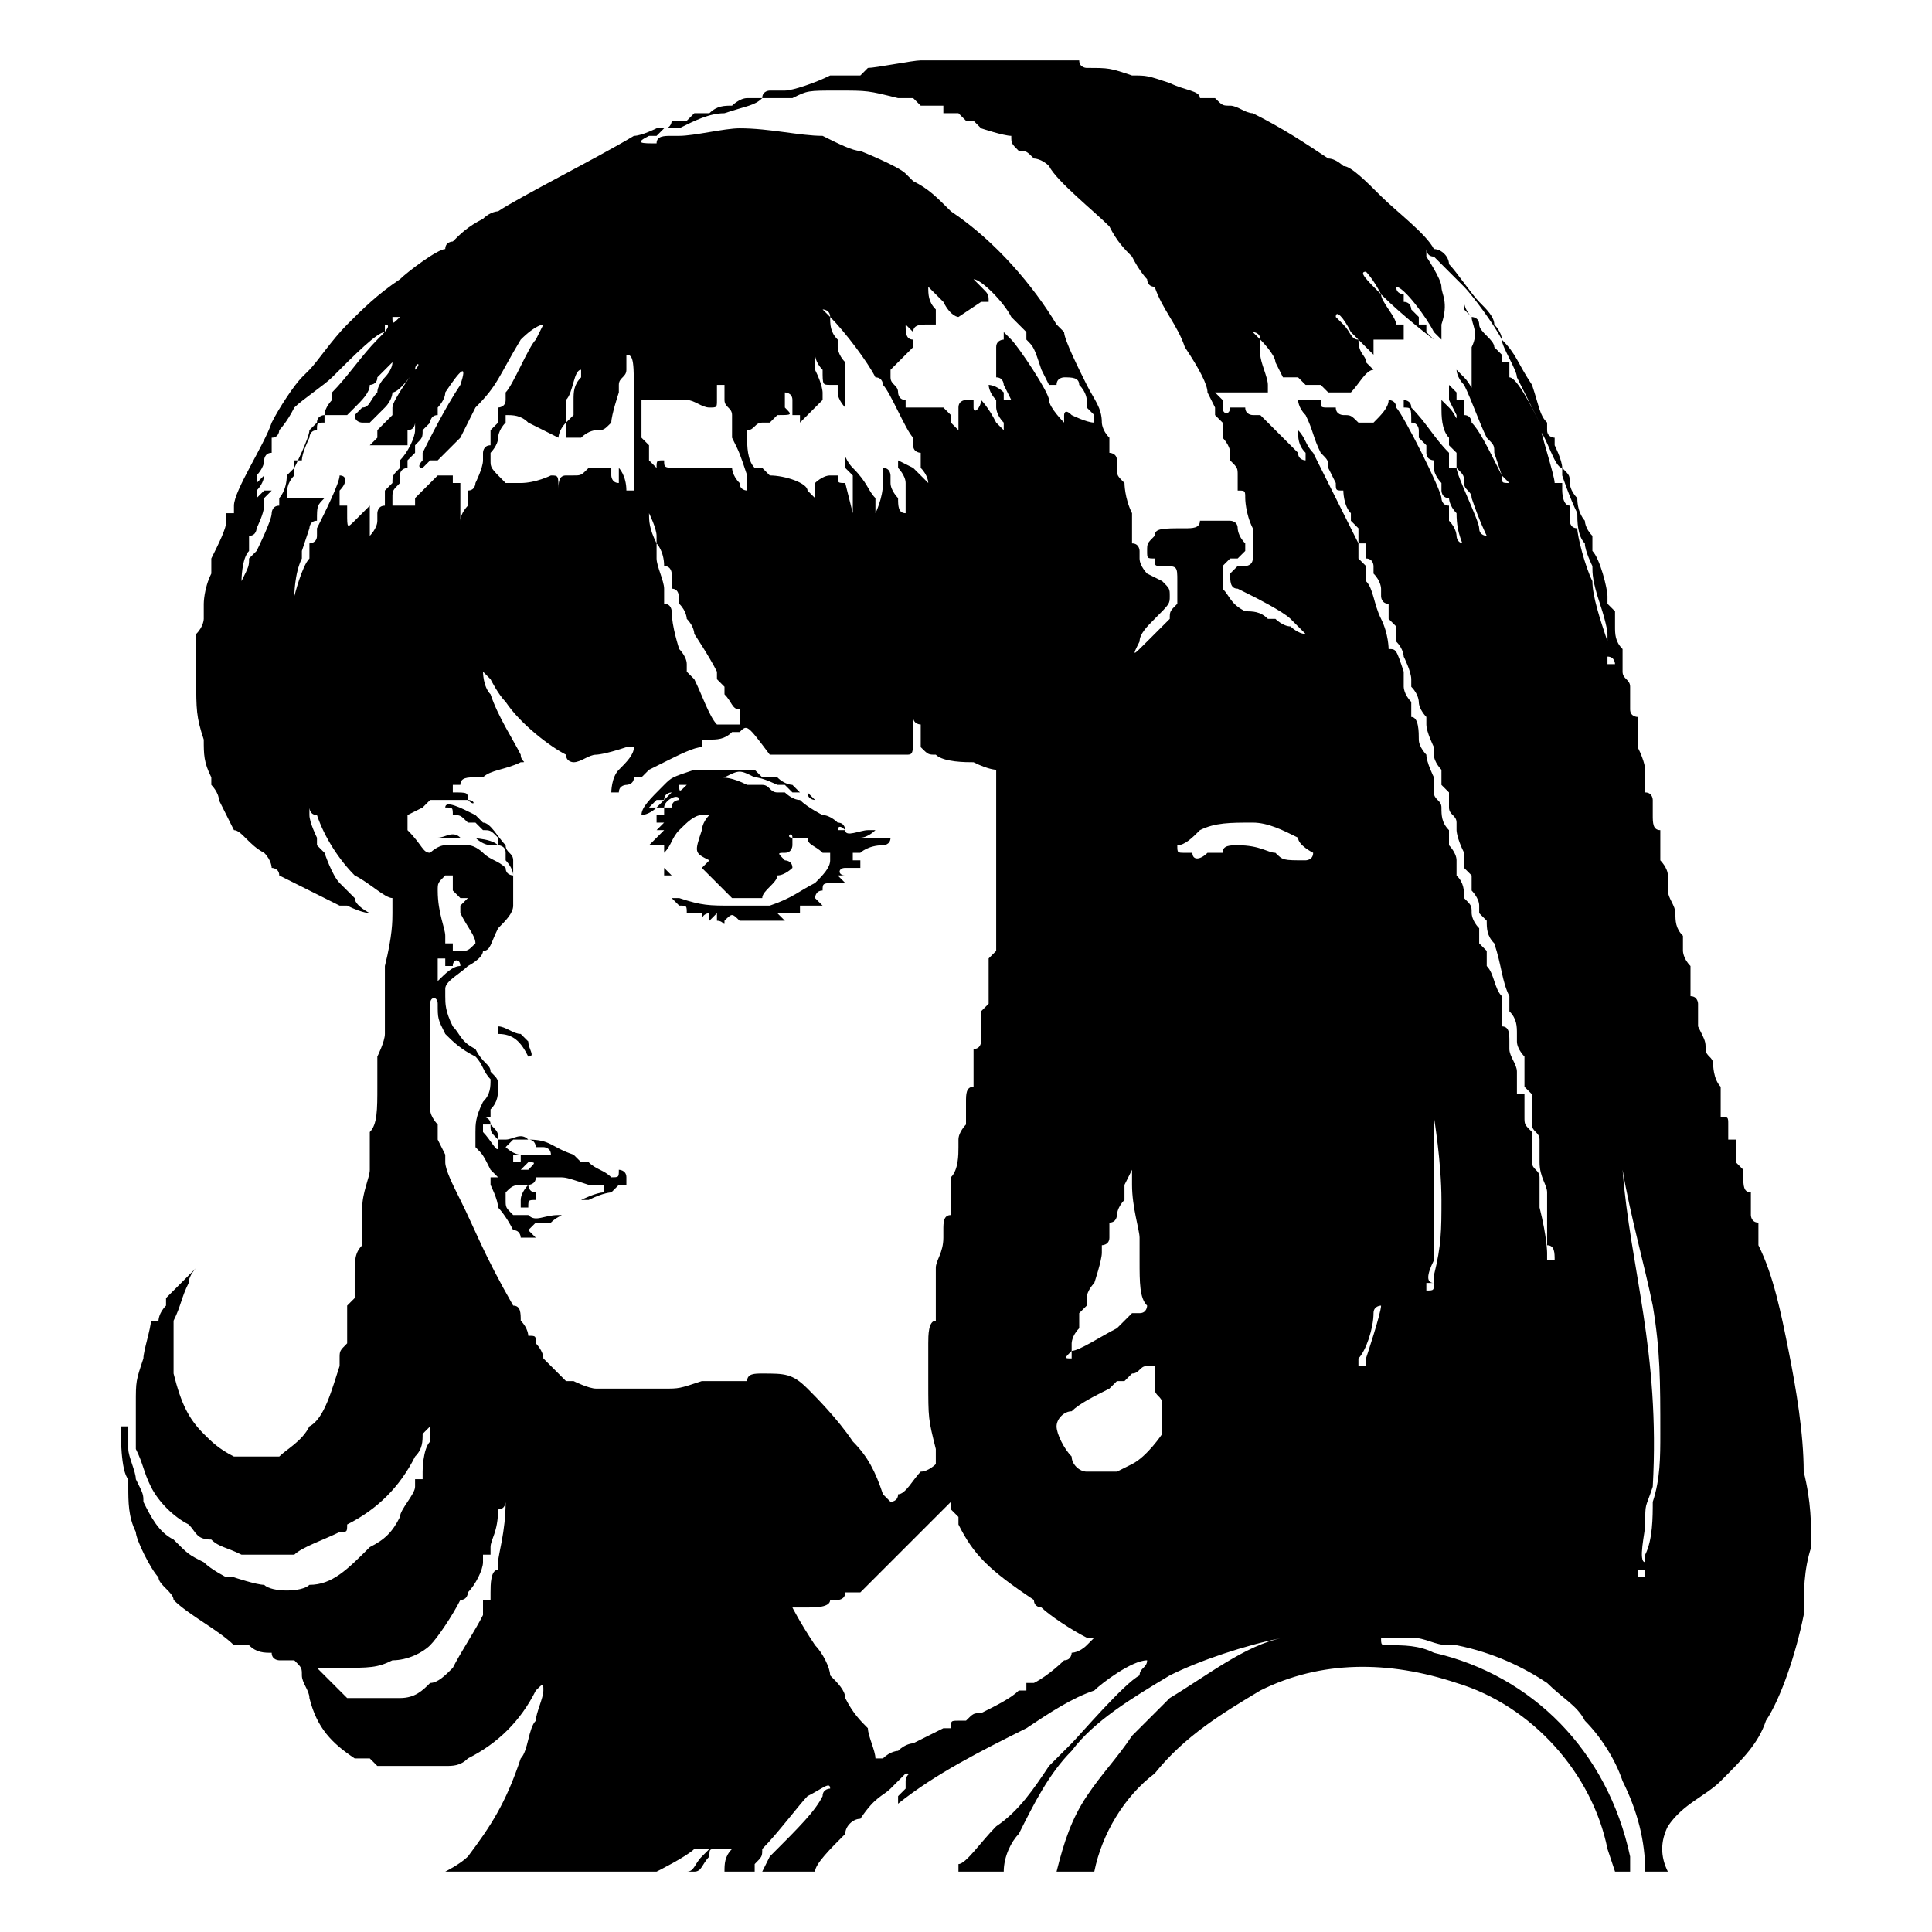
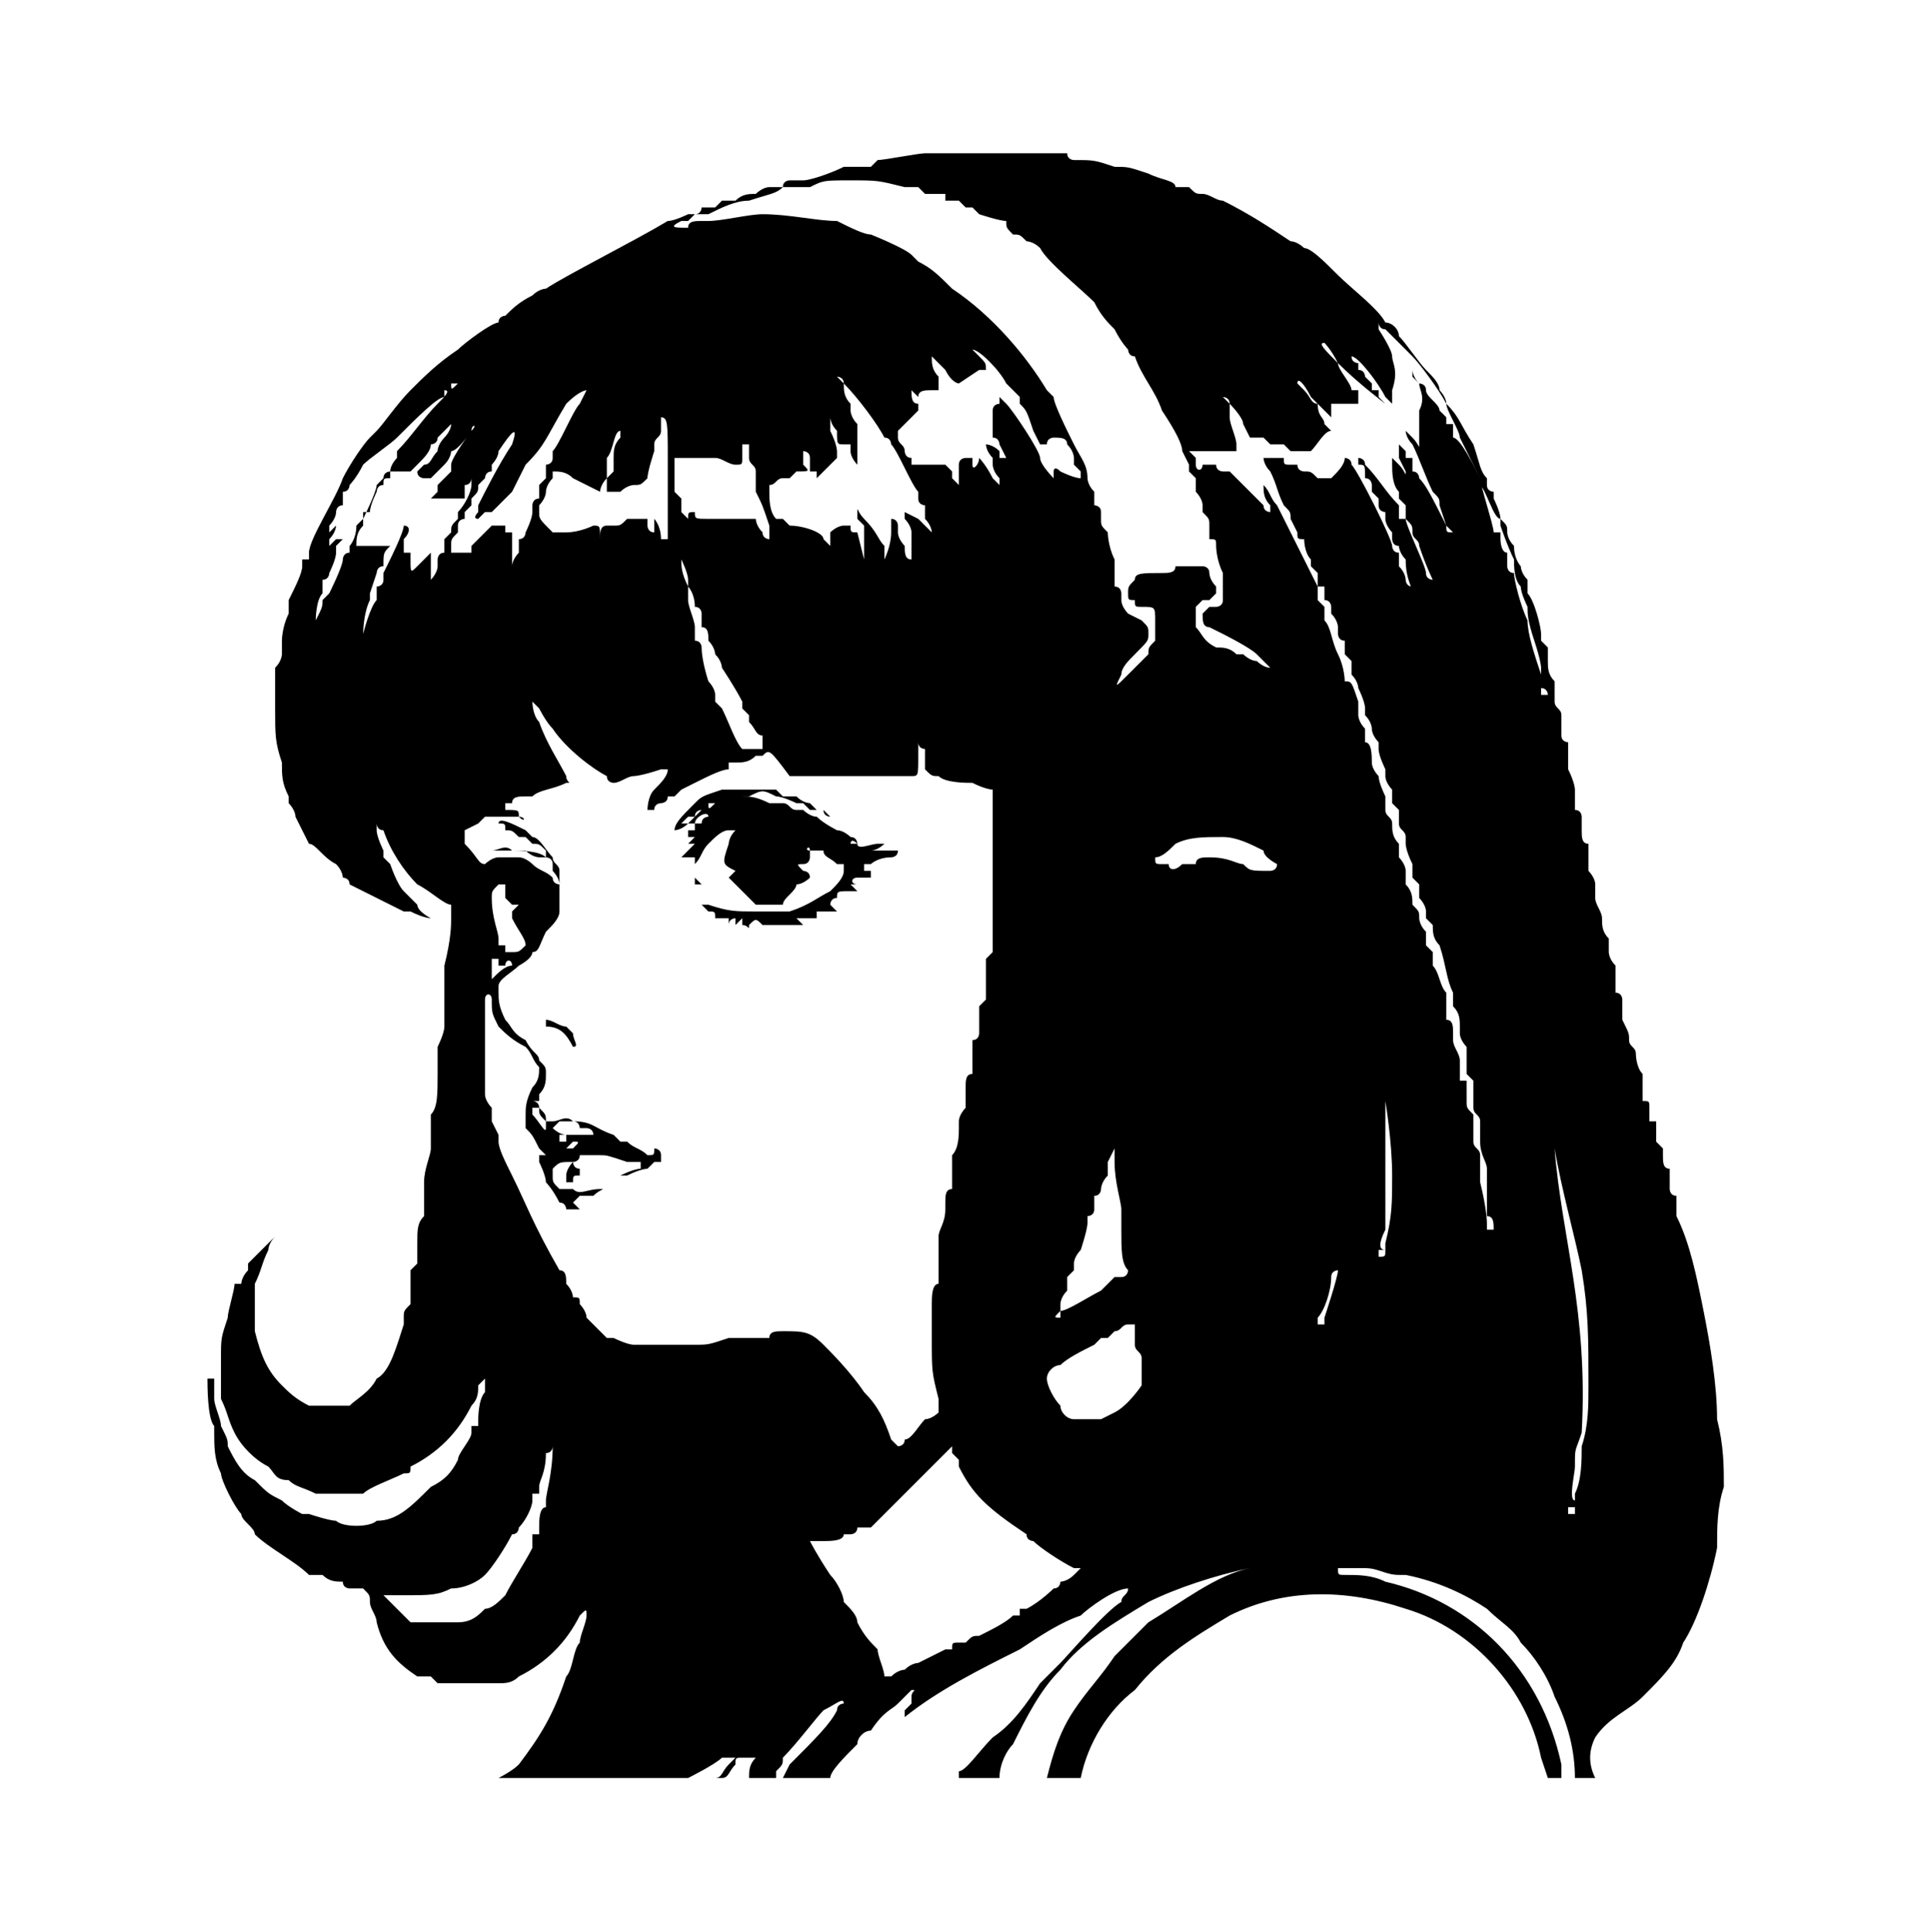
- <svg xmlns="http://www.w3.org/2000/svg" viewBox="0 0 256 256">
+ <svg xmlns="http://www.w3.org/2000/svg" viewBox="-14.64 -14.64 285.27 285.27">
  <path d="M131 8c-2 0-5 0-5 0-2 0-3 0-4 0-1 0-6 1-7 1l-1 1c-1 0-2 0-2 0 0 0-1 0-2 0-2 1-5 2-6 2l-1 0-1 0c0 0-1 0-1 1-1 0-1 0-2 0-1 0-2 1-2 1-1 0-2 0-3 1-1 0-1 0-2 0l-1 1c-1 0-2 0-2 0 0 0 0 1-1 1l-1 0c0 0-2 1-3 1-5 3-15 8-18 10 0 0-1 0-2 1-2 1-3 2-4 3 0 0-1 0-1 1-1 0-5 3-6 4-3 2-5 4-7 6-2 2-4 5-5 6l-1 1c-1 1-3 4-4 6-1 3-5 9-5 11l0 1-1 0 0 1c0 1-1 3-2 5l0 2c-1 2-1 4-1 4l0 1 0 1c0 0 0 1-1 2 0 2 0 2 0 6 0 4 0 5 1 8 0 2 0 3 1 5l0 1c0 0 1 1 1 2 1 2 1 2 2 4 1 0 2 2 4 3 1 1 1 2 1 2 0 0 1 0 1 1 2 1 6 3 8 4l1 0c2 1 3 1 3 1 1 0 1 0 0 0 0 0-2-1-2-2-1-1-2-2-2-2-1-1-2-4-2-4l-1-1 0-1c0 0-1-2-1-3l0-1c0 0 0 1 1 1 1 3 3 6 5 8 2 1 4 3 5 3l0 1 0 1c0 1 0 3-1 7 0 1 0 3 0 4 0 0 0 1 0 2 0 1 0 2 0 3 0 1-1 3-1 3 0 1 0 2 0 2 0 1 0 1 0 2 0 3 0 5-1 6 0 2 0 4 0 5 0 1-1 3-1 5 0 1 0 3 0 4l0 1c-1 1-1 2-1 4 0 1 0 2 0 2l0 1-1 1c0 1 0 2 0 4l0 1c-1 1-1 1-1 2l0 1c-1 3-2 7-4 8-1 2-3 3-4 4-2 0-5 0-6 0-2-1-3-2-4-3-2-2-3-4-4-8 0-1 0-5 0-7 1-2 1-3 2-5 0-1 1-2 1-2 0 0-3 3-4 4l0 1c-1 1-1 2-1 2l-1 0c0 1-1 4-1 5-1 3-1 3-1 6 0 4 0 4 0 6 1 2 1 3 2 5 1 2 3 4 5 5 1 1 1 2 3 2 1 1 2 1 4 2 2 0 4 0 7 0 1-1 4-2 6-3 1 0 1 0 1-1 4-2 7-5 9-9 1-1 1-2 1-3l1-1 0 2c-1 1-1 4-1 4l0 1-1 0 0 1c0 1-2 3-2 4-1 2-2 3-4 4-3 3-5 5-8 5-1 1-5 1-6 0-1 0-4-1-4-1l-1 0c0 0-2-1-3-2-2-1-2-1-4-3-2-1-3-3-4-5 0-1 0-1-1-3 0-1-1-3-1-4l0-1 0-1 0-1-1 0c0 1 0 6 1 7l0 1c0 2 0 4 1 6 0 1 2 5 3 6 0 1 2 2 2 3 2 2 6 4 8 6 1 0 1 0 2 0 1 1 2 1 3 1 0 1 1 1 1 1l1 0 1 0c1 1 1 1 1 2 0 1 1 2 1 3 1 4 3 6 6 8 1 0 2 0 2 0l1 1 1 0c1 0 1 0 4 0 3 0 3 0 4 0 1 0 2 0 3-1 4-2 7-5 9-9 1-1 1-1 1 0 0 1-1 3-1 4-1 1-1 4-2 5-2 6-4 9-7 13-1 1-3 2-3 2l28 0c0 0 4-2 5-3 1 0 1 0 2 0l-1 1c-1 1-1 2-2 2l1 0c1 0 1-1 2-2 0-1 0-1 1-1l1 0 1 0c-1 1-1 2-1 3l-1 0 4 0 1 0 0-1c1-1 1-1 1-2 2-2 5-6 6-7 2-1 3-2 3-1 0 0-1 0-1 1-1 2-3 4-7 8l-1 2 6 0 1 0c0-1 2-3 4-5 0-1 1-2 2-2 2-3 3-3 4-4 1-1 2-2 2-2 1 0 0 0 0 1l0 1-1 1 0 1c5-4 11-7 17-10 3-2 6-4 9-5 1-1 5-4 7-4 0 1-1 1-1 2-2 1-8 8-9 9-1 1-3 3-3 3-2 3-4 6-7 8-2 2-4 5-5 5l0 1 6 0c0-2 1-4 2-5 2-4 4-8 7-11 3-4 8-7 13-10 4-2 10-4 15-5-5 1-10 5-15 8l-5 5c-2 3-4 5-6 8-2 3-3 6-4 10l-1 0 6 0c1-5 4-10 8-13 4-5 9-8 14-11 8-4 17-4 26-1 10 3 18 12 20 22l1 3 2 0 0-2c-3-14-13-24-26-27-2-1-4-1-6-1-1 0-1 0-1-1-1 0 0 0 0 0 1 0 2 0 4 0 2 0 3 1 5 1l1 0c5 1 9 3 12 5 2 2 4 3 5 5 2 2 4 5 5 8 2 4 3 8 3 12l3 0c-1-2-1-4 0-6 2-3 5-4 7-6 3-3 5-5 6-8 2-3 4-9 5-14 0-3 0-6 1-9 0-3 0-6-1-10 0-5-1-11-2-16-1-5-2-10-4-14l0-1 0-1 0-1c-1 0-1-1-1-1l0-1c0 0 0-1 0-2-1 0-1-1-1-2l0-1-1-1 0-1c0-1 0-1 0-2l-1 0 0-1 0-1c0-1 0-1-1-1l0-1c0-1 0-1 0-2l0-1c-1-1-1-3-1-3 0-1-1-1-1-2 0-1 0-1-1-3 0-1 0-2 0-2l0-1c0 0 0-1-1-1 0-1 0-1 0-2 0-1 0-1 0-2-1-1-1-2-1-2l0-1 0-1c-1-1-1-2-1-3 0-1-1-2-1-3l0-1 0-1c0-1-1-2-1-2l0-1c0-1 0-1 0-2l0-1c-1 0-1-1-1-2 0-1 0-2 0-2 0 0 0-1-1-1 0-2 0-3 0-3 0 0 0-1-1-3 0 0 0-1 0-2l0-1 0-1c0 0-1 0-1-1l0-2 0-1c0-1-1-1-1-2l0-1c0-1 0-2 0-2-1-1-1-2-1-3l0-1 0-1-1-1 0-1c0-1-1-5-2-6 0-1 0-2 0-2-1-1-1-2-1-2 0 0-1-1-1-3-1-1-1-2-1-2 0-1 0-1-1-2 0-1-1-3-1-3l0-1c0 0-1 0-1-1l0-1c-1-1-1-2-2-5-2-3-2-4-4-6 0-1-1-2-1-2 0-1-1-2-2-3-1-1-3-4-4-5 0-1-1-2-2-2-1-2-5-5-7-7-2-2-4-4-5-4 0 0-1-1-2-1-3-2-6-4-10-6-1 0-2-1-3-1-1 0-1 0-2-1l-1 0-1 0c0-1-2-1-4-2-3-1-3-1-5-1-3-1-3-1-6-1 0 0-1 0-1-1-1 0-1 0-2 0l-1 0c-2 0-5 0-9 0zM111 12c4 0 4 0 8 1 1 0 2 0 2 0l1 1c0 0 2 0 3 0l0 1c1 0 1 0 2 0l1 1 1 0 1 1c0 0 3 1 4 1 0 1 0 1 1 2 1 0 1 0 2 1 0 0 1 0 2 1 1 2 6 6 8 8 1 2 2 3 3 4 1 2 2 3 2 3 0 0 0 1 1 1 1 3 3 5 4 8 2 3 3 5 3 6l1 2 0 1 1 1c0 0 0 1 0 2 0 0 1 1 1 2l0 1c1 1 1 1 1 2l0 1 0 1c1 0 1 0 1 1 0 0 0 2 1 4 0 1 0 2 0 2 0 1 0 2 0 2 0 1-1 1-1 1l-1 0-1 1c0 1 0 2 1 2l2 1c0 0 4 2 5 3 1 1 2 2 2 2 0 1 0 1 0 0-1 0-2-1-2-1-1 0-2-1-2-1l-1 0c-1-1-2-1-3-1-2-1-2-2-3-3 0-2 0-3 0-3l1-1 1 0 1-1 0-1c-1-1-1-2-1-2 0-1-1-1-1-1-1 0-2 0-4 0 0 1-1 1-2 1-3 0-4 0-4 1-1 1-1 1-1 2 0 1 0 1 1 1 0 1 0 1 1 1 2 0 2 0 2 2l0 3c-1 1-1 1-1 2 0 0-1 1-3 3-2 2-2 2-1 0 0-1 1-2 2-3 2-2 2-2 2-3 0-1 0-1-1-2l-2-1c0 0-1-1-1-2l0-1c0 0 0-1-1-1 0-1 0-2 0-4-1-2-1-4-1-4-1-1-1-1-1-2l0-1c0-1-1-1-1-1 0 0 0-1 0-2-1-1-1-2-1-2 0-2-1-3-2-5-1-2-3-6-3-7l-1-1c-3-5-8-11-14-15-2-2-3-3-5-4l-1-1c-1-1-6-3-6-3-1 0-3-1-5-2-3 0-7-1-11-1-2 0-6 1-8 1l-1 0c-1 0-2 0-2 1-2 0-3 0-1-1l1 0 1-1 1 0 1 0c2-1 4-2 6-2 3-1 4-1 5-2l1 0c1 0 1 0 3 0 2-1 2-1 6-1zM85 19l-1 0 1 0zM189 33c0 0 0 1 1 1 1 1 3 3 4 4 1 1 4 5 5 7 0 1 2 4 2 5 1 2 3 6 3 6l0 1c1 1 2 5 3 5l0 1c0 0 1 3 2 5 0 1 0 3 1 4 0 1 1 3 1 3 0 1 0 2 1 5 1 3 1 4 1 4l0 1c-1-3-2-6-2-8-1-2-2-6-2-7-1 0-1-1-1-1l0-1 0-1c-1 0-1-2-1-2l0-1-1 0c0-1-2-7-2-8-1-2-3-6-4-6 0-1 0-1 0-2l-1 0 0-1-1-1c0-1-2-2-2-3 0-1-1-1-1-1-1-1-1-2-1-2l0 1 1 1c0 1 1 2 0 4 0 3 0 4 0 5l0 1 1 0c-1 0-1-1-2-2l-1-1c0 0 0 1 1 2 1 2 2 5 3 7 1 1 1 1 1 2l1 3 1 1c-1 0-1 0-1-1-2-4-3-6-4-7 0 0 0-1-1-1 0-1 0-1 0-2l-1 0 0-1-1-1c0 0 0 1 0 2l1 2c0 1 0 0-1-1l-1-1 0 1c0 1 0 3 1 4l0 1 1 1c0 1 0 1 0 2 1 1 1 1 1 2 0 1 1 1 1 2 1 3 2 5 2 5 0 0-1 0-1-1 0-1-3-7-3-8l-1 0c0 0 0-1 0-2-2-2-3-4-5-6 0-1-1-1-1-1l0 1c1 0 1 0 1 2 1 0 1 1 1 1l0 1 1 1 0 1c0 1 1 1 1 1l0 1c0 1 1 2 1 2l0 1c0 0 0 1 1 1 0 0 0 1 1 2 0 3 1 4 1 5l0-1c-1 0-1-1-1-1 0 0 0-1-1-2 0 0 0-1 0-2-1 0-1-1-1-1 0-1-5-11-6-12 0-1-1-1-1-1 0 1-1 2-2 3l-1 0-1 0c-1-1-1-1-2-1 0 0-1 0-1-1l-1 0c-1 0-1 0-1-1l-1 0c-1 0-2 0-2 0 0-1 0-1 0 0 0 0 0 1 1 2 1 2 1 3 2 5 1 1 1 1 1 2l1 2c0 1 0 1 1 1 0 0 0 2 1 3l0 1 1 1c0 1 0 1 0 2l1 0 0 1 0 1c1 0 1 1 1 1l0 1c1 1 1 2 1 2l0 1c0 0 0 1 1 1l0 1 0 1 1 1c0 0 0 1 0 2 1 1 1 2 1 2 0 0 1 2 1 3l0 1c1 1 1 2 1 2 0 1 1 2 1 2l0 1c0 1 1 3 1 3l0 1c0 1 1 2 1 2 0 1 0 1 0 2l1 1c0 1 0 1 0 2 0 1 1 1 1 2l0 1c0 0 0 1 1 3 0 0 0 1 0 2l1 1 0 1 0 1c0 0 1 1 1 2l0 1 1 1c0 1 0 2 1 3 1 3 1 5 2 7 0 0 0 1 0 2 1 1 1 2 1 3l0 1c0 1 1 2 1 2l0 1c0 0 0 1 0 2l0 1 1 1 0 1 0 1c0 0 0 1 0 2 0 1 1 1 1 2 0 0 0 1 0 2l0 1c0 2 1 3 1 4 0 1 0 2 0 3l0 1c0 1 0 2 0 3 1 0 1 1 1 2l-1 0 0-1c0 0 0-2-1-6l0-1 0-1c0-1 0-2 0-2 0-1-1-1-1-2l0-1 0-1c0-1 0-2 0-2-1-1-1-1-1-2 0 0 0-2 0-3l-1 0 0-1c0-1 0-1 0-2 0-1-1-2-1-3l0-1c0-1 0-2-1-2l0-1c0-1 0-1 0-2l0-1c-1-1-1-3-2-4 0-1 0-1 0-2l-1-1c0-1 0-2 0-2-1-1-1-2-1-2 0-1 0-1-1-2 0-1 0-2-1-3 0-1 0-2 0-2 0-1-1-2-1-2 0-1 0-2 0-2-1-1-1-2-1-3 0-1-1-1-1-2l0-1 0-1c0 0-1-2-1-3 0 0-1-1-1-2 0-1 0-3-1-3l0-2c-1-1-1-2-1-2 0-1 0-1 0-2-1-3-1-3-2-3 0 0 0-2-1-4-1-2-1-4-2-5 0-1 0-1 0-2l-1-1c0 0 0-1 0-2-2-4-5-10-6-12-1-1-1-2-2-3 0 1 0 2 1 3l0 1c0 0-1 0-1-1l-1-1c-1-1-3-3-4-4l-1 0c0 0-1 0-1-1l-1 0-1 0c0 1-1 1-1 0l0-1-1-1 1 0c2 0 4 0 6 0l0-1c0-1-1-3-1-4 0 0 0-1 0-2l-1-1c0 0 1 0 1 1 0 0 2 2 2 3l1 2 1 0 1 0 1 1c0 0 1 0 2 0l1 1 1 0 1 0 1 0c1-1 2-3 3-3l-1-1c0-1-1-1-1-3-1 0-1-1-2-2l-1-1c0-1 1 0 2 2 2 2 3 3 3 3l0-1 0-1 1 0c1 0 1 0 3 0 0 0 0-1 0-2l-1 0c0-1-2-3-2-4-2-2-3-3-2-3 0 0 1 1 2 3 3 3 7 6 7 6l-1-1 0-1-1 0 0-1-1-1c0 0 0-1-1-1l0-1c0 0-1 0-1-1 1 0 4 4 5 6l1 1 0 1c0 0 0-2 0-3 1-3 0-4 0-5 0-1-2-4-2-4l0-1zM129 37c1 0 4 3 5 5 1 1 2 2 2 2l0 1c1 1 1 1 2 4l1 2 1 0c0-1 1-1 1-1 1 0 2 0 2 1 1 1 1 2 1 2l0 1 1 1 0 1c0 0 0 1 0 0-1 0-3-1-3-1-1-1-1 0-1 0l0 1c0 0-2-2-2-3 0-1-4-7-5-8l-1-1 0 1c0 0-1 0-1 1 0 1 0 1 0 2 0 1 0 1 0 2 1 0 1 1 1 1l1 2-1 0 0-1c-1-1-2-1-2-1 0 0 0 1 1 2l0 1c0 0 0 1 1 2l0 1-1-1c-1-2-2-3-2-3-1 0 0 0 0 0 0 1-1 2-1 1l0-1-1 0c0 0-1 0-1 1 0 0 0 1 0 2l0 1-1-1 0-1-1-1-2 0c-2 0-3 0-3 0l0-1c-1 0-1-1-1-1 0-1-1-1-1-2l0-1c1-1 2-2 3-3l0-1c-1 0-1-1-1-2-1-2-2-2-2-2 0 0 1 0 2 2l1 1c0-1 1-1 2-1l1 0c0-1 0-1 0-2-1-1-1-2-1-3 0 0 1 1 2 2 1 2 2 2 2 2l3-2 1 0c0-1 0-1-1-2l-1-1zM109 41c0 0 1 0 1 1 2 2 5 6 6 8 1 0 1 1 1 1 1 1 3 6 4 7l0 1c0 1 1 1 1 1 0 1 0 1 0 2 1 1 1 2 1 2 0 0-1-1-2-2l-2-1 0 1c0 0 1 1 1 2 0 2 0 3 0 5l0 1 0-1 0-1c-1 0-1-1-1-2 0 0-1-1-1-2l0-1c0 0 0-1-1-1 0-1 0-2 0-2 0 0 0 2 0 4 0 2-1 4-1 4 0 0 0-1 0-2-1-1-1-2-3-4-1-1-1-2-1-1l0 1 1 1c0 0 0 1 0 2 0 1 0 2 0 2 0 1 0 2 0 2l0-1-1-4c-1 0-1 0-1-1l-1 0c-1 0-2 1-2 1l0 1 0 2 0-1-1-1c0-1-3-2-5-2l-1-1-1 0c-1-1-1-3-1-4l0-1c1 0 1-1 2-1l1 0 1-1c2 0 2 0 1-1 0-1 0-2 0-2 0 0 1 0 1 1 0 1 0 1 0 2l1 0 0 1c0 0 1-1 2-2l1-1 0-1c0 0 0-1-1-3 0-1 0-2 0-2 0 0 0 1 1 2 0 2 0 2 1 2l1 0 0 1c0 1 1 2 1 2 0 0 0-1 0-3 0-1 0-2 0-3-1-1-1-2-1-2l0-1c-1-1-1-2-1-3l-1-1zM177 41l0 1 0-1zM53 42c-1 1-1 1-1 0l1 0zM72 43l-1 2c-1 1-3 6-4 7l0 1c0 1-1 1-1 1l0 1 0 1-1 1 0 1 0 1c-1 0-1 1-1 1l0 1c0 1-1 3-1 3 0 0 0 1-1 1l0 1 0 1c0 0-1 1-1 2 0 1 0 1 0-2l0-3-1 0 0 1 0-2 0-1 0 1c-1 0-1 0-2 0l-1 1-1 1-1 1 0 1-2 0-1 0 0-1c0-1 0-1 1-2l0-1c0-1 1-1 1-1l0-1 1-1 0-1c1-1 1-1 1-2l1-1c0 0 0-1 1-1l0-1c0 0 1-1 1-2 2-3 3-4 2-1-2 3-4 7-5 9l0 1c0 0-1 1 0 1l1-1 1 0c1-1 2-2 3-3 0 0 1-2 2-4 3-3 3-4 6-9 2-2 3-2 3-2zM52 43zM51 43c1 0 0 1-1 2-2 2-4 5-6 7l0 1c0 0-1 1-1 2 0 0-1 0-1 1l-1 1c0 1-2 5-2 5l-1 1c0 2-1 3-1 3l0 1c-1 0-1 1-1 1 0 1-2 5-2 5l-1 1c0 1 0 1-1 3 0 1 0 1 0 0 0 0 0-3 1-4 0 0 0-1 0-2 1 0 1-1 1-1 0 0 1-2 1-3l0-1 1-1-1 0-1 1 0-1c1-1 1-2 1-2l-1 1 0-1c0 0 1-1 1-2 0 0 0-1 1-1 0-1 0-1 0-2 1 0 1-1 1-1 0 0 1-1 2-3 1-1 4-3 5-4 3-3 6-6 7-6l0-1zM83 47c1 0 1 1 1 6 0 5 0 8 0 11 0 2 0 3 0 1l-1 0c0-2-1-3-1-3 0-1 0-1 0 0l0 1c0 1 0 2 0 2l0-1c-1 0-1-1-1-1l0-1-1 0-2 0c-1 1-1 1-2 1l-1 0c-1 0-1 1-1 2 0 1 0 1 0 0 0-2 0-2-1-2 0 0-2 1-4 1l-2 0c-2-2-2-2-2-3l0-1c0 0 1-1 1-2 0 0 0-1 1-2l0-1c1 0 2 0 3 1 2 1 4 2 4 2 0 0 0-1 1-2 0-1 0-1 0-2l0-1c1-1 1-4 2-4l0-1c0 1 0 1 0 2-1 1-1 2-1 3 0 1 0 1 0 2l-1 1c0 1 0 2 0 2l1 0 1 0c1-1 2-1 2-1 1 0 1 0 2-1 0-1 1-4 1-4l0-1c0-1 1-1 1-2l0-1 0-1zM77 47l0 1 0-1zM52 48c0 1-1 2-1 2 0 0-1 1-1 2-1 1-1 2-2 2l-1 1c0 1 1 1 1 1l1 0 1-1 1-1c1-1 1-2 1-2 1 0 3-3 3-3 0-1 1-1 0 0 0 0-3 4-3 5l0 1-2 2 0 1-1 1 1 0c1 0 1 0 2 0l2 0 0-2c1 0 1-1 1-1l0 1c0 1-1 3-2 4l0 1c-1 1-1 1-1 2l-1 1 0 2c-1 0-1 1-1 1l0 1c0 1-1 2-1 2-1 2-1 2 0 0 0-2 0-3 0-3l0-1c0 0-1 1-2 2-1 1-1 1-1-1l0-1c0-1 0-1 0 0l-1 0c0 0 0-1 0-2 1-1 1-2 0-2 0 1-2 5-3 7l0 1c0 1-1 1-1 1l0 1 0 1c-1 1-2 5-2 5 0 0 0-3 1-5l0-1 1-3c0 0 0-1 1-1 0-2 0-2 1-3 0-1 0-1 0 0l-1 0-2 0c0 0-1 0-2 0 0-1 0-2 1-3l0-1 0-1 1 0c0-1 1-3 1-3 0 0 0-1 1-1 0-1 0-1 1-1l0-1 1 0c1 0 1 0 2 0l1-1c1-1 2-2 2-3 0 0 1 0 1-1 1-1 2-2 2-2zM95 51l1 0 0 2c0 1 1 1 1 2l0 1c0 1 0 1 0 2 1 2 1 2 2 5 0 0 0 1 0 2 0 0-1 0-1-1-1-1-1-2-1-2-1 0-4 0-7 0-2 0-2 0-2-1-1 0-1 0-1 1l0 1 0-1-1-1c0-1 0-2 0-2l-1-1c0-1 0-4 0-5l1 0c1 0 2 0 5 0 1 0 2 1 3 1 1 0 1 0 1-1 0-1 0-1 0-2zM56 55zM55 56l1 0-1 0zM141 56l0 1 0-1zM133 57l0 1 0-1zM200 64l0 1 0-1zM200 65zM86 67l0 1 0-1zM86 68c0 0 1 2 1 3l0 1c0 0 1 1 1 3 1 0 1 1 1 1l0 1 0 1c1 0 1 1 1 2 1 1 1 2 1 2 1 1 1 2 1 2 0 0 2 3 3 5l0 1 1 1 0 1c1 1 1 2 2 2l0 1 0 1c-1 0-1 0-2 0l-1 0c-1-1-2-4-3-6l-1-1 0-1c0-1-1-2-1-2 0 0-1-3-1-5 0 0 0-1-1-1 0-1 0-1 0-2 0-1-1-3-1-4 0-1 0-2 0-2-1-2-1-3-1-4zM197 71l0 1 0-1zM194 74l1 0-1 0zM213 85l0 1 0-1zM213 87c1 0 1 1 1 1l-1 0 0-1zM63 88l1 0-1 0zM64 88l0 1 1 1c0 0 1 2 2 3 2 3 6 6 8 7 0 1 1 1 1 1 1 0 2-1 3-1 0 0 1 0 4-1l2 0-1 0c0 1-1 2-2 3-1 1-1 3-1 3l1 0c0-1 1-1 1-1 0 0 1 0 1-1l1 0 1-1 2-1c2-1 4-2 5-2l0-1 1 0c1 0 2 0 3-1l1 0c1-1 1-1 4 3 0 0 2 0 3 0 2 0 4 0 5 0 3 0 9 0 10 0 1 0 1 0 1-3 0-1 0-3 0-3l0 1c0 1 1 1 1 1 0 2 0 3 0 3 1 1 1 1 2 1 1 1 4 1 5 1 2 1 3 1 3 1l0 1c0 1 0 14 0 16 0 1 0 2 0 3 0 1 0 4 0 4l-1 1c0 1 0 2 0 4 0 1 0 1 0 2l-1 1c0 0 0 1 0 2l0 1 0 1c0 0 0 1-1 1l0 1c0 1 0 3 0 4-1 0-1 1-1 2l0 1c0 1 0 1 0 2 0 0-1 1-1 2l0 1c0 1 0 3-1 4l0 1c0 1 0 2 0 4-1 0-1 1-1 2l0 1c0 2-1 3-1 4l0 3 0 1c0 1 0 2 0 3-1 0-1 2-1 3 0 1 0 2 0 5 0 5 0 5 1 9 0 1 0 1 0 2 0 0-1 1-2 1-1 1-2 3-3 3 0 1-1 1-1 1l-1-1c-1-3-2-5-4-7-2-3-5-6-6-7-2-2-3-2-6-2-1 0-2 0-2 1-1 0-2 0-3 0 0 0-1 0-2 0l-1 0c-3 1-3 1-5 1l-2 0c-2 0-5 0-7 0-1 0-3-1-3-1l-1 0c-1-1-2-2-3-3 0-1-1-2-1-2 0-1 0-1-1-1 0 0 0-1-1-2 0-1 0-2-1-2-4-7-5-10-7-14-1-2-2-4-2-5l0-1-1-2c0 0 0-1 0-2 0 0-1-1-1-2l0-1c0-1 0-8 0-9 0-1 0-3 0-4 0-1 1-1 1 0 0 2 0 2 1 4 1 1 2 2 4 3 1 1 1 2 2 3 0 1 0 2-1 3-1 2-1 3-1 4l0 1 0 1c1 1 1 1 2 3l1 1-1 0 0 1c0 0 1 2 1 3 0 0 1 1 2 3 1 0 1 1 1 1l1 0 1 0-1-1 1-1c1 0 1 0 2 0 1-1 2-1 1-1-2 0-3 1-4 0l-2 0c-1-1-1-1-1-2l0-1c1-1 1-1 3-1 0 0 1 0 1-1 1 0 1 0 3 0 1 0 1 0 4 1 1 0 2 0 2 0l0 1c-1 0-3 1-3 1l1 0c2-1 3-1 3-1l1-1 1 0 0-1c0-1-1-1-1-1 0 1 0 1-1 1-1-1-2-1-3-2l-1 0-1-1c-3-1-3-2-6-2-1-1-2 0-3 0l-1 0c0-1 0-1-1-2 0-1-1-1-1-1l1 0 0-1c1-1 1-2 1-3 0-1 0-1-1-2 0-1-1-1-2-3-2-1-2-2-3-3-1-2-1-3-1-4l0-1c0-1 2-2 3-3 0 0 2-1 2-2 1 0 1-1 2-3 1-1 2-2 2-3l0-1c0-1 0-1 0-2 0-2 0-2 0-3 0-1-1-1-1-2-1-1-2-3-3-3l-1-1c-2-1-4-2-4-1 1 0 1 0 1 1 1 0 1 0 2 1l1 0 1 1c1 0 1 0 2 1l0 1c-1-1-4-1-5-1-1-1-2 0-3 0l-1 1 1-1c1 0 3 0 4 0l1 0c1 1 2 1 2 1l1 0c0 0 1 0 1 1l0 1c0 0 1 1 1 2 0 0-1 0-1-1-1-1-2-1-3-2 0 0-1-1-2-1-1 0-3 0-3 0-1 0-2 1-2 1-1 0-1-1-3-3 0-1 0-2 0-2l2-1 1-1c0 0 1 0 2 0 1 0 2 0 3 0 1 1 1 0 0 0 0-1 0-1-2-1l0-1 1 0c0-1 1-1 2-1l1 0c1-1 3-1 5-2 1 0 0 0 0-1-1-2-3-5-4-8-1-1-1-3-1-3l0-1zM97 102c-3 0-3 0-5 0-3 1-3 1-4 2-2 2-3 3-3 4 0 0 1 0 2-1l1 0c0-1 2-2 2-1 0 0-1 0-1 1l-1 0 0 1-1 0 0 1 1 0-1 1c-1 1-1 1 0 0l1 0-1 1-1 1 1 0 1 0 0-1 0 1 0 1c0 1 0 1 0 0 1-1 1-2 2-3 1-1 2-2 3-2l1 0c-1 1-1 2-1 2-1 3-1 3 1 4l-1 1c1 1 3 3 4 4 0 0 1 0 2 0 1 0 1 0 2 0 0-1 2-2 2-3 1 0 2-1 2-1 0-1-1-1-1-1-1-1-1-1 0-1 1 0 1-1 1-1l0-1c-1 0 0-1 0 0 1 0 1 0 2 0 0 1 1 1 2 2l1 0 0 1c0 1-1 2-2 3-2 1-3 2-6 3-1 0-3 0-5 0-3 0-4 0-7-1-1 0-2 0-3 0 0 0 0 1 0 0 1 0 2 0 2 0l1 1c1 0 1 0 1 1-1 1-1 1 0 0l1 0 1 0 0 1c0-1 1-1 1-1l0 1 1-1 0 1c1 0 1 1 1 0 1-1 1-1 2 0l0 1 0-1 1 0 1 0 1 0 1 0 1 0 1 0-1-1 1 0 2 0c1 0 1 0 0 0l0-1c0 0 2 0 3 0l-1-1c0 0 0-1 1-1 1 0 2 0 1 0l-1 0c0-1 0-1 2-1l1 0-1-1 1 0 1 0-1 0c-1 0-1-1 0-1l1 0 1 0 0-1c1 0 0 0-1 0l0-1 1 0c0 0 1-1 3-1 0 0 1 0 1-1 0 0-1 0-2 0l-2 0c1 0 2-1 2-1l-1 0c-1 0-3 1-3 0l-1 0c0 0 0-1 1 0 0 0 0-1-1-1 0 0-1-1-2-1 0 0-2-1-3-2-1 0-2-1-2-1l-1 0c-1 0-1-1-2-1l-1 0-1 0c-2-1-3-1-4-1l1 0c2-1 2-1 4 0 1 0 3 1 3 1l1 0 1 1 1 0 1 0c0 1 1 1 1 1l-1-1-1 0-1-1c0 0-1 0-2-1l-1 0-1 0-1-1c-1 0-1 0-3 0zM89 104zM90 104l1 0c-1 1-1 1-1 0zM88 104l0 1 0-1zM90 105l-1 0 1 0zM89 105l-1 1-1 1-1 0 1-1 1 0c0-1 1-1 1-1zM108 106l1 0-1 0zM166 109c2 0 4 1 6 2 0 1 2 2 2 2 0 1-1 1-1 1-3 0-3 0-4-1-1 0-2-1-5-1-1 0-2 0-2 1-1 0-2 0-2 0-1 1-2 1-2 0l-1 0c-1 0-1 0-1-1 1 0 2-1 3-2 2-1 4-1 7-1zM88 115l0 1 1 0-1-1zM60 116l0 1 0 1 1 1 1 0-1 1 0 1c1 2 2 3 2 4 1 0 1 0 0 0-1 1-1 1-2 1l-1 0 0-1-1 0 0-1c0-1-1-3-1-6 0-1 0-1 1-2l1 0zM59 127l0 1 1 0c0-1 1-1 1 0-1 0-2 1-3 2l0-1c0-1 0-2 0-2l1 0zM66 136l0 1c2 0 3 1 4 3 1 0 0-1 0-2l-1-1c-1 0-2-1-3-1zM190 148c0 0 1 6 1 11 0 4 0 6-1 10l0 1c-1 0-1-1 0-3 0-3 0-3 0-8 0-5 0-6 0-10l0-1zM64 149l1 0c0 1 0 1 1 2l0 1c0 1-1-1-2-2l0-1zM69 151l1 0c1 0 1 1 1 1l1 0c0 0 1 0 1 1l-1 0c-2 0-3 0-3 0-1 0-2-1-2-1l1-1 1 0zM69 153l0 1-1 0 0-1 1 0zM70 154c1 0 1 0 0 1l-1 0 1-1zM150 155l0 2c0 3 1 6 1 7 0 1 0 2 0 3 0 3 0 5 1 6 0 0 0 1-1 1l-1 0c-1 1-1 1-2 2-2 1-5 3-6 3l0 1c-1 0-1 0 0-1l0-1c0 0 0-1 1-2 0-1 0-1 0-2l1-1 0-1c0-1 1-2 1-2 0 0 1-3 1-4l0-1c0 0 1 0 1-1 0 0 0-1 0-2 1 0 1-1 1-1 0 0 0-1 1-2 0-1 0-2 0-2l1-2zM215 155c1 6 3 13 4 18 1 6 1 10 1 17 0 3 0 6-1 9 0 2 0 5-1 7 0 1 0 2 0 1-1 0 0-4 0-5 0-3 0-2 1-5 1-18-3-29-4-42zM70 157c0 0-1 1-1 2l0 1 1 0c0-1 0-1 1-1l0-1c-1 0-1-1-1-1zM190 170c0 1 0 1-1 1l0-1 1 0zM183 171l0 1 0-1zM183 173c0 1-2 7-2 7l0 1-1 0 0-1c1-1 2-4 2-6 0-1 1-1 1-1zM152 181l1 0 0 1 0 1 0 1c0 1 1 1 1 2 0 0 0 1 0 2 0 1 0 1 0 2 0 0-2 3-4 4l-2 1c-1 0-3 0-4 0-1 0-2-1-2-2-1-1-2-3-2-4 0-1 1-2 2-2 1-1 3-2 5-3l1-1 1 0 1-1c1 0 1-1 2-1zM180 181l0 1 0-1zM180 182l0 1 0-1zM67 199c0 4-1 7-1 8l0 1c-1 0-1 2-1 3l0 1-1 0c0 0 0 1 0 2-1 2-3 5-4 7-1 1-2 2-3 2-1 1-2 2-4 2 0 0-2 0-3 0-2 0-3 0-4 0-1-1-2-2-2-2-1-1-2-2-2-2 1 0 2 0 3 0 4 0 5 0 7-1 2 0 4-1 5-2 1-1 3-4 4-6 1 0 1-1 1-1 1-1 2-3 2-4l0-1 1 0 0-1c0-1 1-2 1-5 1 0 1-1 1-1zM126 199l0 1 1 1 0 1c2 4 4 6 10 10 0 1 1 1 1 1 1 1 4 3 6 4l1 0-1 1c-1 1-2 1-2 1 0 0 0 1-1 1 0 0-2 2-4 3l-1 0 0 1-1 0c-1 1-3 2-5 3-1 0-1 0-2 1l-1 0c-1 0-1 0-1 1l-1 0-4 2c0 0-1 0-2 1 0 0-1 0-2 1l-1 0c0-1-1-3-1-4-1-1-2-2-3-4 0-1-1-2-2-3 0-1-1-3-2-4-2-3-3-5-3-5 0 0 1 0 2 0 1 0 3 0 3-1l1 0c0 0 1 0 1-1l2 0 4-4c4-4 8-8 8-8zM218 208l0 1-1 0 0-1 1 0zM217 210z" />
</svg>
